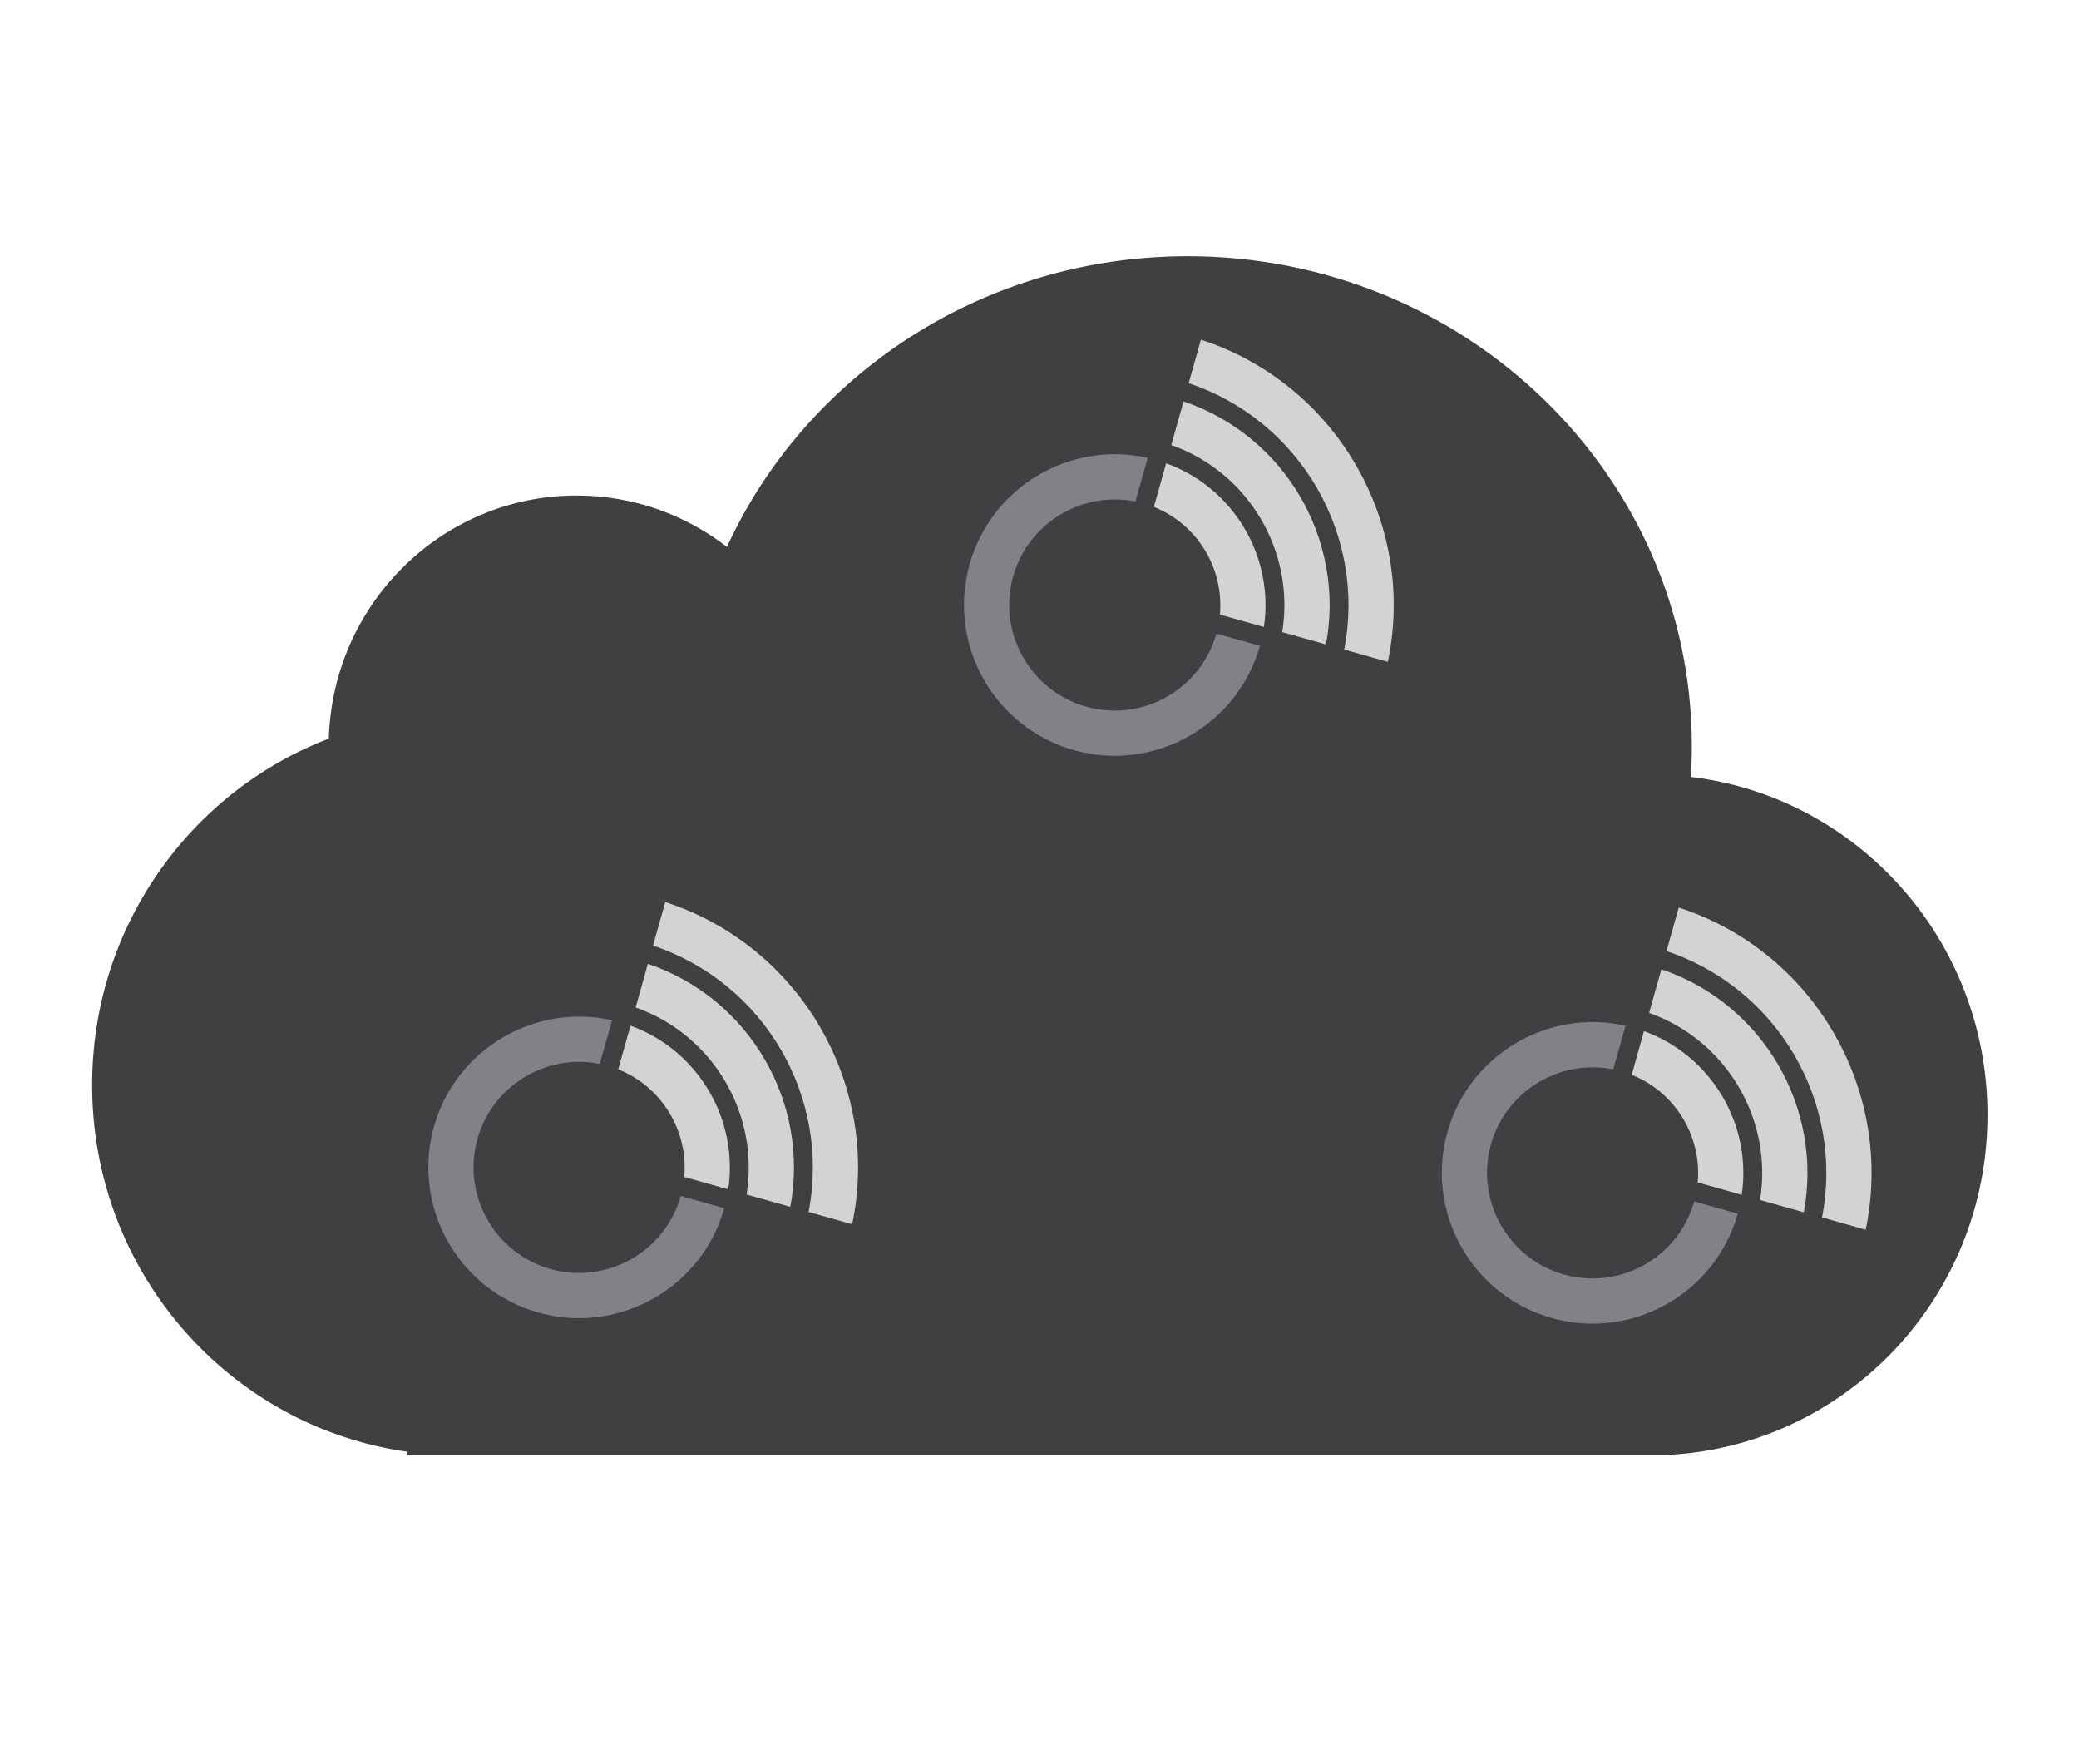
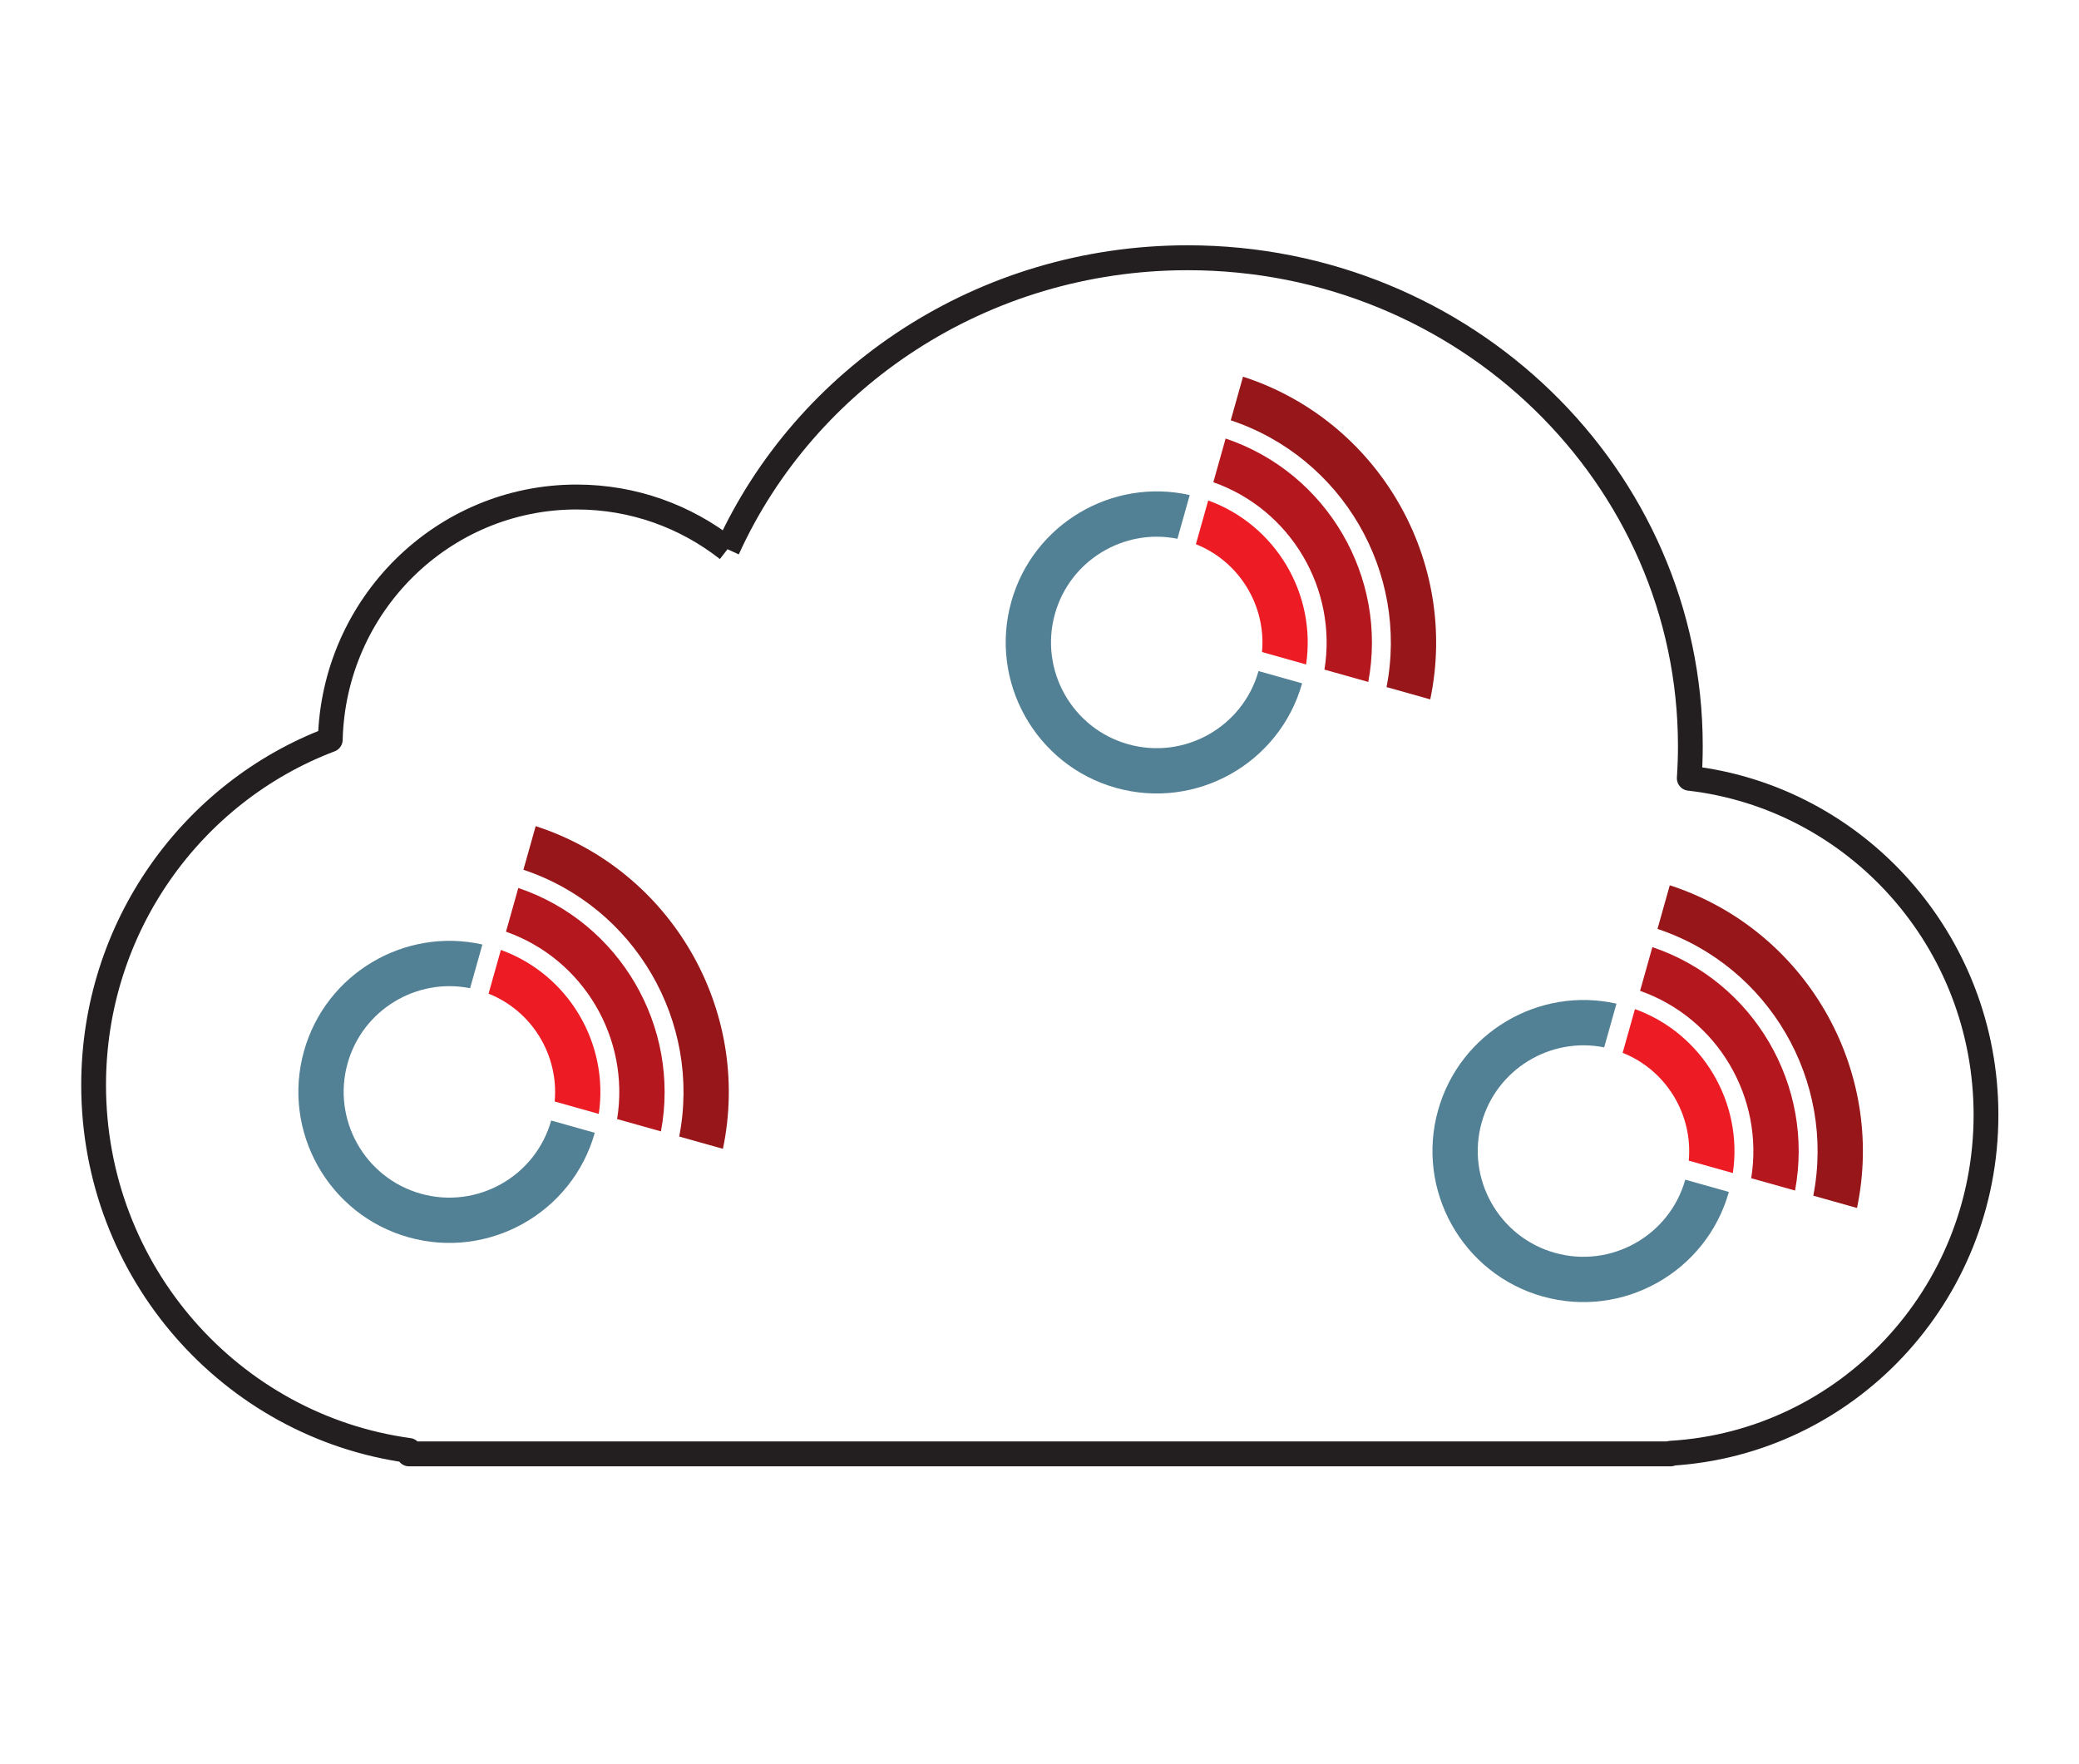
<svg xmlns="http://www.w3.org/2000/svg" width="100%" height="100%" viewBox="0 0 691 586" version="1.1" xml:space="preserve" style="fill-rule:evenodd;clip-rule:evenodd;stroke-linejoin:round;stroke-miterlimit:1.414;">
  <g transform="matrix(1,0,0,1,-837.733,0)">
    <g id="cloud" transform="matrix(1.07945,0,0,0.861876,837.733,0)">
      <rect x="0" y="0" width="640" height="679" style="fill:none;" />
      <g transform="matrix(30.5163,0,0,38.4254,-11733.5,-20572.9)">
-         <path d="M391.84,540.91C391.419,540.581 390.891,540.386 390.317,540.386C388.966,540.386 387.866,541.47 387.832,542.821C386.437,543.347 385.444,544.701 385.444,546.287C385.444,548.161 386.829,549.71 388.626,549.954L388.626,549.988L401.356,549.988L401.356,549.982C403.131,549.878 404.538,548.398 404.538,546.587C404.538,544.84 403.229,543.401 401.544,543.208C401.551,543.102 401.555,542.994 401.555,542.886C401.555,540.179 399.284,537.985 396.483,537.985C394.41,537.985 392.627,539.187 391.84,540.91" style="fill:rgb(64,63,65);fill-rule:nonzero;stroke:rgb(64,63,65);stroke-width:0.03px;" />
+         <path d="M391.84,540.91C391.419,540.581 390.891,540.386 390.317,540.386C388.966,540.386 387.866,541.47 387.832,542.821C386.437,543.347 385.444,544.701 385.444,546.287C385.444,548.161 386.829,549.71 388.626,549.954L388.626,549.988L401.356,549.988L401.356,549.982C403.131,549.878 404.538,548.398 404.538,546.587C404.538,544.84 403.229,543.401 401.544,543.208C401.551,543.102 401.555,542.994 401.555,542.886C401.555,540.179 399.284,537.985 396.483,537.985C394.41,537.985 392.627,539.187 391.84,540.91" style="fill:none;stroke:rgb(35,31,32);stroke-width:0.25px;" />
      </g>
-       <g transform="matrix(-0.167068,0,0,0.209244,496.115,497.099)">
-         <g transform="matrix(1,0,0,1,-1181.1,-885.827)">
-           <g id="Layer-1" transform="matrix(4.16667,0,0,4.16667,0,0)">
-             <g transform="matrix(1,0,0,1,309.769,98.3419)">
-               <path d="M0,127.025C35.4,117.066 56.101,80.166 46.142,44.765C36.511,10.526 1.677,-9.957 -32.628,-2.255L-27.198,17.048C-3.528,12.306 20.245,26.563 26.889,50.181C33.86,74.965 19.369,100.801 -5.415,107.771C-30.2,114.744 -56.036,100.252 -63.007,75.467L-82.26,80.882C-72.303,116.283 -35.401,136.982 0,127.025" style="fill:rgb(128,130,133);fill-rule:nonzero;" />
-             </g>
-             <g transform="matrix(1,0,0,1,225.746,98.4849)">
-               <path d="M0,72.402L19.473,66.924C17.605,46.545 29.402,26.977 48.667,19.309L43.236,0C13.386,10.801 -4.604,41.313 0,72.402" style="fill:rgb(209,211,212);fill-rule:nonzero;" />
-             </g>
-             <g transform="matrix(1,0,0,1,198.289,71.1256)">
-               <path d="M0,107.485L19.359,102.039C13.574,66.494 34.153,31.39 68.427,19.303L62.998,0C18.115,15.135 -8.664,61.278 0,107.485" style="fill:rgb(209,211,212);fill-rule:nonzero;" />
-             </g>
-             <g transform="matrix(1,0,0,1,259.025,167.044)">
-               <path d="M0,-103.959L-5.419,-123.224C-65.335,-103.801 -100.909,-42.025 -88.106,19.265L-68.802,13.835C-78.68,-36.815 -49.309,-87.558 0,-103.959" style="fill:rgb(209,211,212);fill-rule:nonzero;" />
+       <g id="both-beacons" transform="matrix(1.01469,0,0,1.04714,5.4759,225.393)">
+         <g id="Beacon-logo" transform="matrix(-0.164915,0,0,0.200147,480.779,251.505)">
+           <g id="both-beacons1">
+             <clipPath id="_clip1">
+               <rect id="Beacon-logo1" x="-481.534" y="-703.203" width="795.047" height="768.65" />
+             </clipPath>
+             <g clip-path="url(#_clip1)">
+               <g transform="matrix(1,0,0,1,-1181.1,-885.827)">
+                 <g id="Layer-1" transform="matrix(4.16667,0,0,4.16667,0,0)">
+                   <g transform="matrix(1,0,0,1,309.769,98.3419)">
+                     <path d="M0,127.025C35.4,117.066 56.101,80.166 46.142,44.765C36.511,10.526 1.677,-9.957 -32.628,-2.255L-27.198,17.048C-3.528,12.306 20.245,26.563 26.889,50.181C33.86,74.965 19.369,100.801 -5.415,107.771C-30.2,114.744 -56.036,100.252 -63.007,75.467L-82.26,80.882C-72.303,116.283 -35.401,136.982 0,127.025" style="fill:rgb(82,128,148);fill-rule:nonzero;" />
+                   </g>
+                   <g>
+                     <g transform="matrix(1,0,0,1,225.746,98.4849)">
+                       <path d="M0,72.402L19.473,66.924C17.605,46.545 29.402,26.977 48.667,19.309L43.236,0C13.386,10.801 -4.604,41.313 0,72.402" style="fill:rgb(237,28,36);fill-rule:nonzero;" />
+                     </g>
+                     <g transform="matrix(1,0,0,1,198.289,71.1256)">
+                       <path d="M0,107.485L19.359,102.039C13.574,66.494 34.153,31.39 68.427,19.303L62.998,0C18.115,15.135 -8.664,61.278 0,107.485" style="fill:rgb(180,24,30);fill-rule:nonzero;" />
+                     </g>
+                     <g transform="matrix(1,0,0,1,259.025,167.044)">
+                       <path d="M0,-103.959L-5.419,-123.224C-65.335,-103.801 -100.909,-42.025 -88.106,19.265L-68.802,13.835C-78.68,-36.815 -49.309,-87.558 0,-103.959" style="fill:rgb(150,22,25);fill-rule:nonzero;" />
+                     </g>
+                   </g>
+                 </g>
+               </g>
            </g>
          </g>
        </g>
      </g>
-       <g transform="matrix(-0.167068,0,0,0.209244,348.988,278.13)">
-         <g transform="matrix(1,0,0,1,-1181.1,-885.827)">
-           <g id="Layer-11" transform="matrix(4.16667,0,0,4.16667,0,0)">
-             <g transform="matrix(1,0,0,1,309.769,98.3419)">
-               <path d="M0,127.025C35.4,117.066 56.101,80.166 46.142,44.765C36.511,10.526 1.677,-9.957 -32.628,-2.255L-27.198,17.048C-3.528,12.306 20.245,26.563 26.889,50.181C33.86,74.965 19.369,100.801 -5.415,107.771C-30.2,114.744 -56.036,100.252 -63.007,75.467L-82.26,80.882C-72.303,116.283 -35.401,136.982 0,127.025" style="fill:rgb(128,130,133);fill-rule:nonzero;" />
-             </g>
-             <g transform="matrix(1,0,0,1,225.746,98.4849)">
-               <path d="M0,72.402L19.473,66.924C17.605,46.545 29.402,26.977 48.667,19.309L43.236,0C13.386,10.801 -4.604,41.313 0,72.402" style="fill:rgb(209,211,212);fill-rule:nonzero;" />
-             </g>
-             <g transform="matrix(1,0,0,1,198.289,71.1256)">
-               <path d="M0,107.485L19.359,102.039C13.574,66.494 34.153,31.39 68.427,19.303L62.998,0C18.115,15.135 -8.664,61.278 0,107.485" style="fill:rgb(209,211,212);fill-rule:nonzero;" />
-             </g>
-             <g transform="matrix(1,0,0,1,259.025,167.044)">
-               <path d="M0,-103.959L-5.419,-123.224C-65.335,-103.801 -100.909,-42.025 -88.106,19.265L-68.802,13.835C-78.68,-36.815 -49.309,-87.558 0,-103.959" style="fill:rgb(209,211,212);fill-rule:nonzero;" />
+       <g id="both-beacons2" transform="matrix(1.01469,0,0,1.04714,-125.924,29.2743)">
+         <g id="Beacon-logo2" transform="matrix(-0.164915,0,0,0.200147,480.779,251.505)">
+           <g id="both-beacons3">
+             <clipPath id="_clip2">
+               <rect id="Beacon-logo3" x="-481.534" y="-703.203" width="795.047" height="768.65" />
+             </clipPath>
+             <g clip-path="url(#_clip2)">
+               <g transform="matrix(1,0,0,1,-1181.1,-885.827)">
+                 <g id="Layer-11" transform="matrix(4.16667,0,0,4.16667,0,0)">
+                   <g transform="matrix(1,0,0,1,309.769,98.3419)">
+                     <path d="M0,127.025C35.4,117.066 56.101,80.166 46.142,44.765C36.511,10.526 1.677,-9.957 -32.628,-2.255L-27.198,17.048C-3.528,12.306 20.245,26.563 26.889,50.181C33.86,74.965 19.369,100.801 -5.415,107.771C-30.2,114.744 -56.036,100.252 -63.007,75.467L-82.26,80.882C-72.303,116.283 -35.401,136.982 0,127.025" style="fill:rgb(82,128,148);fill-rule:nonzero;" />
+                   </g>
+                   <g>
+                     <g transform="matrix(1,0,0,1,225.746,98.4849)">
+                       <path d="M0,72.402L19.473,66.924C17.605,46.545 29.402,26.977 48.667,19.309L43.236,0C13.386,10.801 -4.604,41.313 0,72.402" style="fill:rgb(237,28,36);fill-rule:nonzero;" />
+                     </g>
+                     <g transform="matrix(1,0,0,1,198.289,71.1256)">
+                       <path d="M0,107.485L19.359,102.039C13.574,66.494 34.153,31.39 68.427,19.303L62.998,0C18.115,15.135 -8.664,61.278 0,107.485" style="fill:rgb(180,24,30);fill-rule:nonzero;" />
+                     </g>
+                     <g transform="matrix(1,0,0,1,259.025,167.044)">
+                       <path d="M0,-103.959L-5.419,-123.224C-65.335,-103.801 -100.909,-42.025 -88.106,19.265L-68.802,13.835C-78.68,-36.815 -49.309,-87.558 0,-103.959" style="fill:rgb(150,22,25);fill-rule:nonzero;" />
+                     </g>
+                   </g>
+                 </g>
+               </g>
            </g>
          </g>
        </g>
      </g>
-       <g transform="matrix(-0.167068,0,0,0.209244,184.053,494.988)">
-         <g transform="matrix(1,0,0,1,-1181.1,-885.827)">
-           <g id="Layer-12" transform="matrix(4.16667,0,0,4.16667,0,0)">
-             <g transform="matrix(1,0,0,1,309.769,98.3419)">
-               <path d="M0,127.025C35.4,117.066 56.101,80.166 46.142,44.765C36.511,10.526 1.677,-9.957 -32.628,-2.255L-27.198,17.048C-3.528,12.306 20.245,26.563 26.889,50.181C33.86,74.965 19.369,100.801 -5.415,107.771C-30.2,114.744 -56.036,100.252 -63.007,75.467L-82.26,80.882C-72.303,116.283 -35.401,136.982 0,127.025" style="fill:rgb(128,130,133);fill-rule:nonzero;" />
-             </g>
-             <g transform="matrix(1,0,0,1,225.746,98.4849)">
-               <path d="M0,72.402L19.473,66.924C17.605,46.545 29.402,26.977 48.667,19.309L43.236,0C13.386,10.801 -4.604,41.313 0,72.402" style="fill:rgb(209,211,212);fill-rule:nonzero;" />
-             </g>
-             <g transform="matrix(1,0,0,1,198.289,71.1256)">
-               <path d="M0,107.485L19.359,102.039C13.574,66.494 34.153,31.39 68.427,19.303L62.998,0C18.115,15.135 -8.664,61.278 0,107.485" style="fill:rgb(209,211,212);fill-rule:nonzero;" />
-             </g>
-             <g transform="matrix(1,0,0,1,259.025,167.044)">
-               <path d="M0,-103.959L-5.419,-123.224C-65.335,-103.801 -100.909,-42.025 -88.106,19.265L-68.802,13.835C-78.68,-36.815 -49.309,-87.558 0,-103.959" style="fill:rgb(209,211,212);fill-rule:nonzero;" />
+       <g id="both-beacons4" transform="matrix(1.01469,0,0,1.04714,-343.718,202.583)">
+         <g id="Beacon-logo4" transform="matrix(-0.164915,0,0,0.200147,480.779,251.505)">
+           <g id="both-beacons5">
+             <clipPath id="_clip3">
+               <rect id="Beacon-logo5" x="-481.534" y="-703.203" width="795.047" height="768.65" />
+             </clipPath>
+             <g clip-path="url(#_clip3)">
+               <g transform="matrix(1,0,0,1,-1181.1,-885.827)">
+                 <g id="Layer-12" transform="matrix(4.16667,0,0,4.16667,0,0)">
+                   <g transform="matrix(1,0,0,1,309.769,98.3419)">
+                     <path d="M0,127.025C35.4,117.066 56.101,80.166 46.142,44.765C36.511,10.526 1.677,-9.957 -32.628,-2.255L-27.198,17.048C-3.528,12.306 20.245,26.563 26.889,50.181C33.86,74.965 19.369,100.801 -5.415,107.771C-30.2,114.744 -56.036,100.252 -63.007,75.467L-82.26,80.882C-72.303,116.283 -35.401,136.982 0,127.025" style="fill:rgb(82,128,148);fill-rule:nonzero;" />
+                   </g>
+                   <g>
+                     <g transform="matrix(1,0,0,1,225.746,98.4849)">
+                       <path d="M0,72.402L19.473,66.924C17.605,46.545 29.402,26.977 48.667,19.309L43.236,0C13.386,10.801 -4.604,41.313 0,72.402" style="fill:rgb(237,28,36);fill-rule:nonzero;" />
+                     </g>
+                     <g transform="matrix(1,0,0,1,198.289,71.1256)">
+                       <path d="M0,107.485L19.359,102.039C13.574,66.494 34.153,31.39 68.427,19.303L62.998,0C18.115,15.135 -8.664,61.278 0,107.485" style="fill:rgb(180,24,30);fill-rule:nonzero;" />
+                     </g>
+                     <g transform="matrix(1,0,0,1,259.025,167.044)">
+                       <path d="M0,-103.959L-5.419,-123.224C-65.335,-103.801 -100.909,-42.025 -88.106,19.265L-68.802,13.835C-78.68,-36.815 -49.309,-87.558 0,-103.959" style="fill:rgb(150,22,25);fill-rule:nonzero;" />
+                     </g>
+                   </g>
+                 </g>
+               </g>
            </g>
          </g>
        </g>
      </g>
    </g>
  </g>
</svg>
